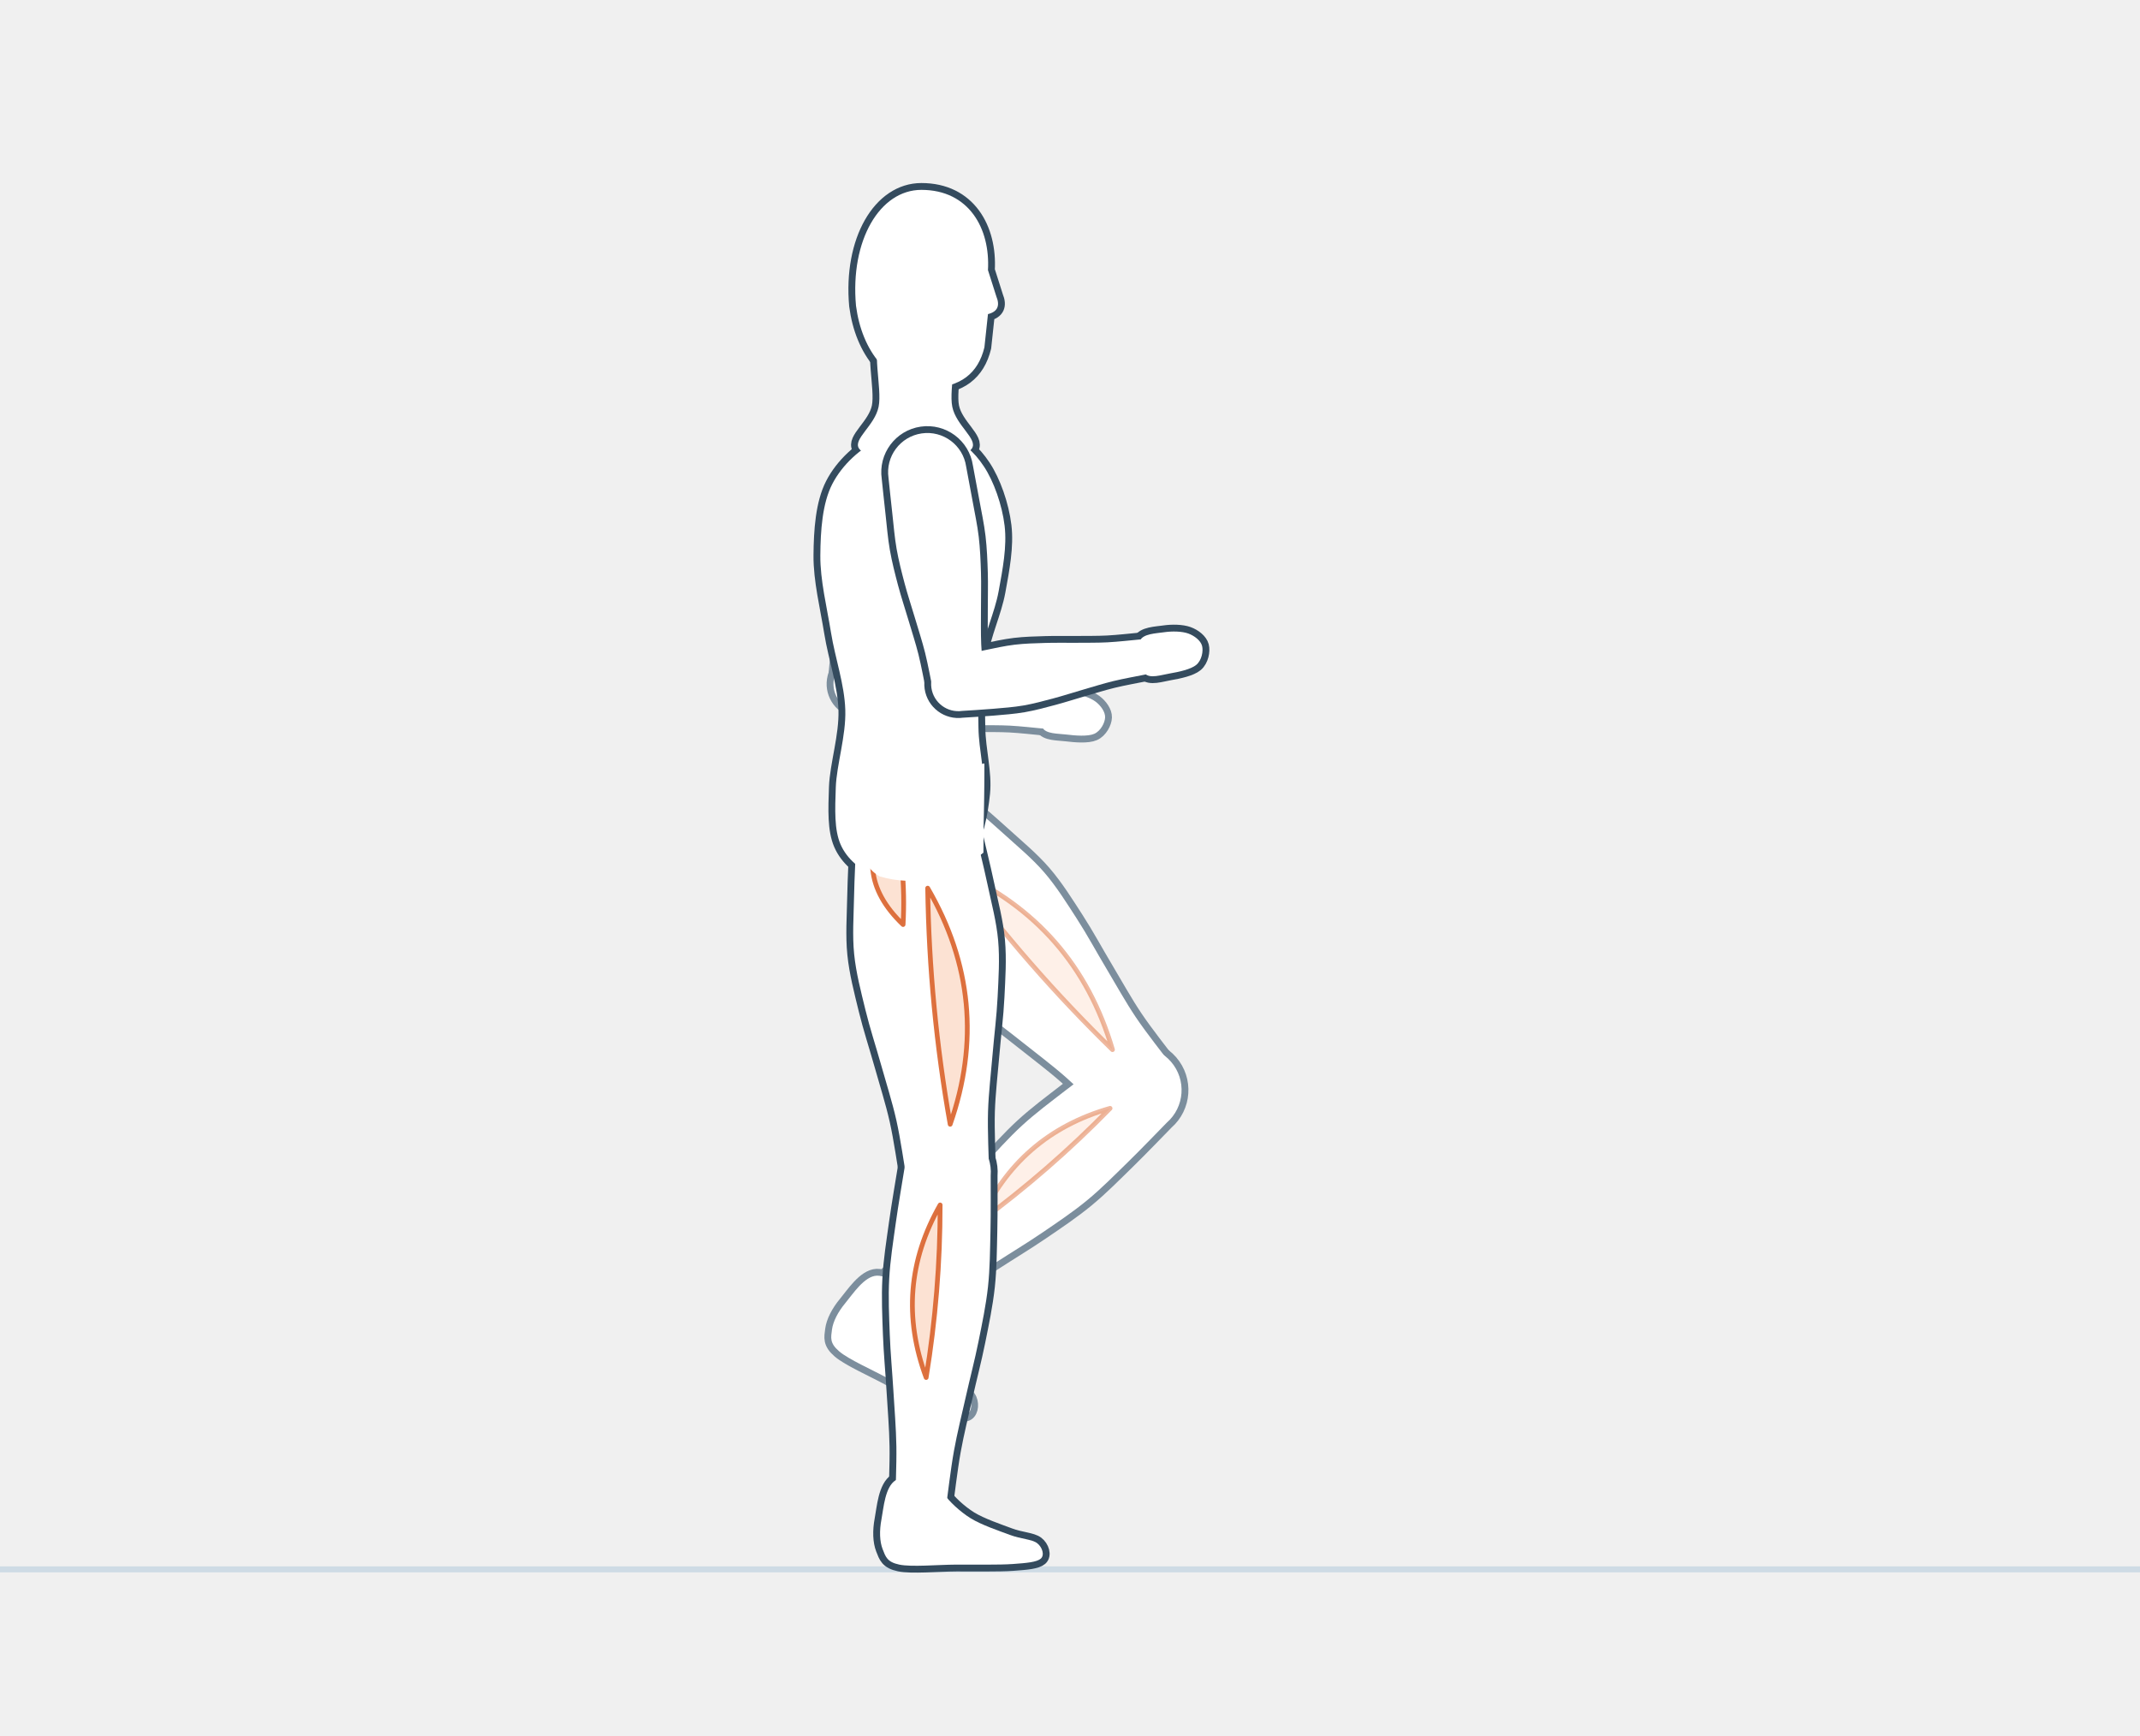
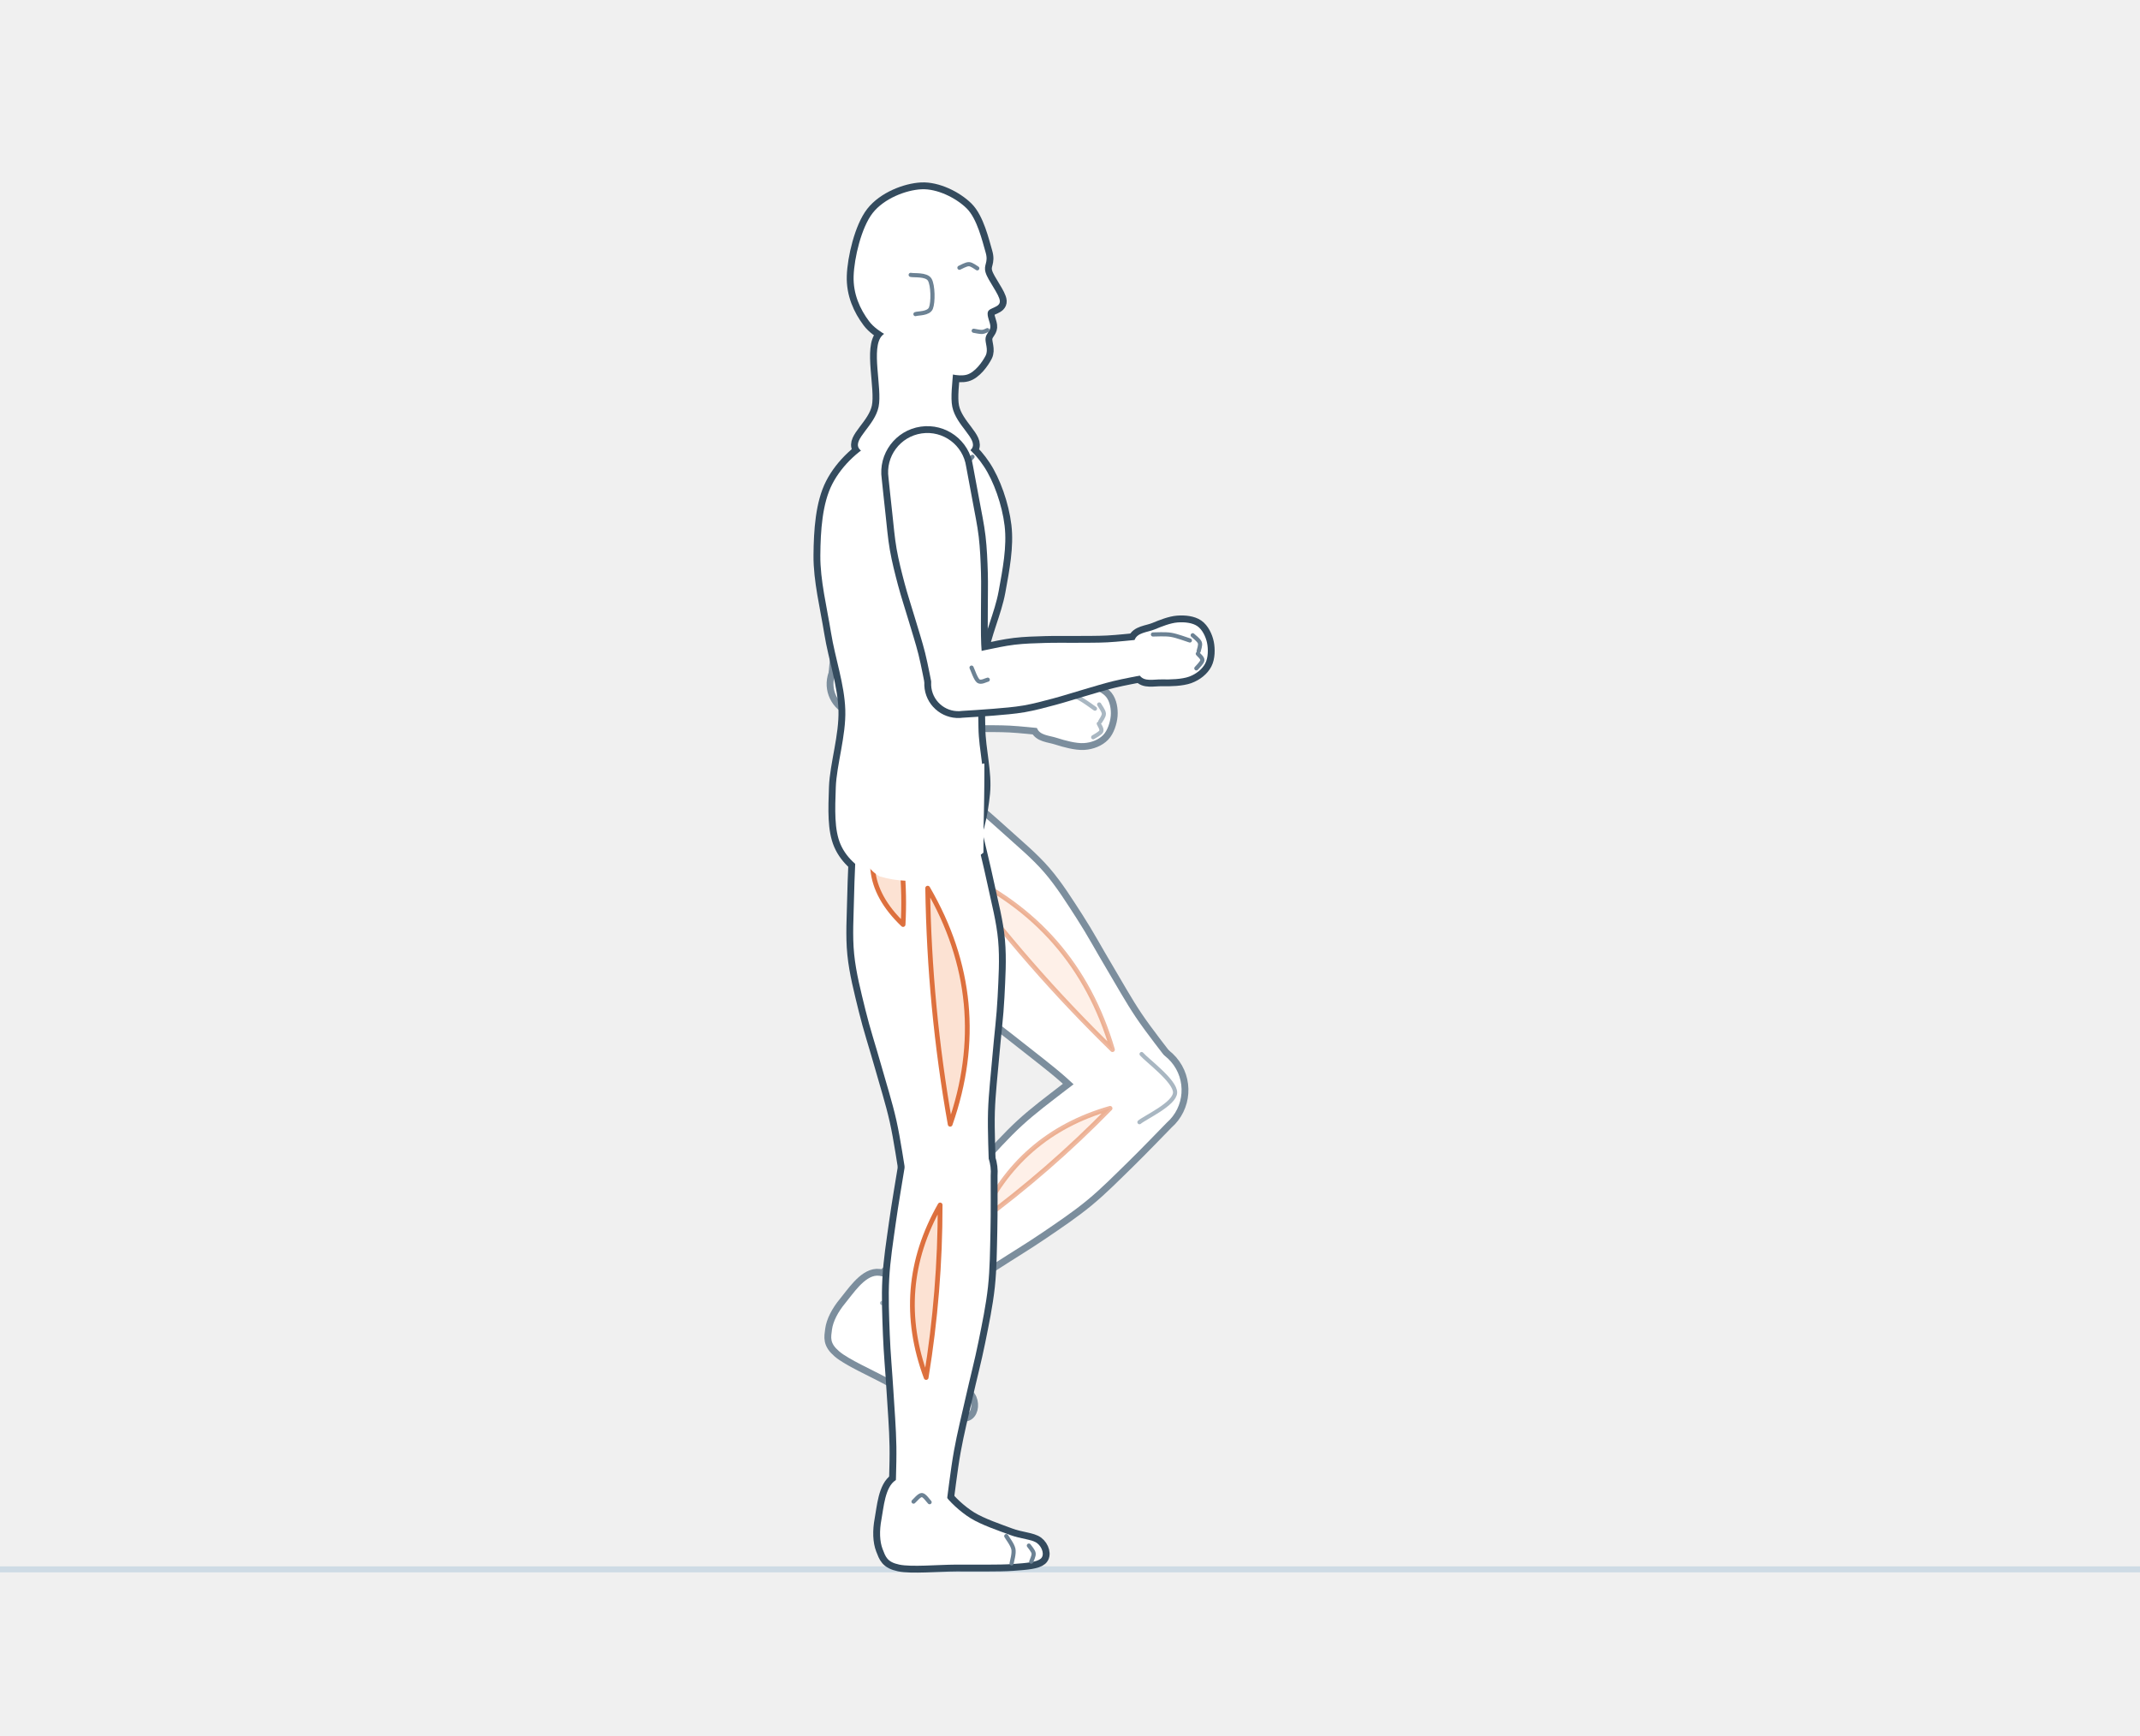
<svg xmlns="http://www.w3.org/2000/svg" viewBox="0 0 360 292">
  <path d="M0 264H360" stroke="#cedbe5" fill="none" />
  <g class="bw-human-athlete bw-human-outline bw-human-natural bw-human-sketch bw-human-side" stroke="#344b5e" stroke-width="1.05" stroke-linecap="round" stroke-linejoin="round">
    <g class="bw-silhouette-ink" stroke-width="2.3">
      <g class="bw-human-arm bw-human-arm-left" fill="#fff" stroke="#7c8e9d">
        <path d="M143.470,78.484C143.286,79.467 142.723,82.417 142.370,84.387C142.017,86.356 141.585,88.314 141.353,90.302C141.120,92.289 141.040,94.298 140.977,96.311C140.914,98.323 140.983,100.354 140.976,102.374C140.968,104.395 141.024,106.424 140.933,108.432C140.843,110.440 140.516,113.424 140.432,114.423A4.400,4.400 0 0 0 144.148,119.414A4.400,4.400 0 0 0 149.139,115.697C149.346,114.717 149.888,111.764 150.376,109.814C150.865,107.865 151.500,105.936 152.072,103.999C152.644,102.061 153.293,100.135 153.809,98.189C154.326,96.243 154.824,94.295 155.171,92.324C155.518,90.354 155.666,88.354 155.892,86.366C156.119,84.378 156.424,81.391 156.530,80.396A6.600,6.600 0 0 0 150.956,72.909A6.600,6.600 0 0 0 143.470,78.484Z" />
        <path d="M144.123,119.588C144.965,119.778 147.487,120.385 149.177,120.732C150.867,121.079 152.551,121.462 154.262,121.668C155.972,121.873 157.707,121.911 159.440,121.965C161.173,122.018 162.920,121.972 164.658,121.989C166.396,122.006 168.141,121.978 169.869,122.066C171.597,122.154 174.165,122.443 175.024,122.518A3.000,3.000 0 0 0 178.427,119.985A3.000,3.000 0 0 0 175.893,116.582C175.049,116.408 172.505,115.948 170.825,115.537C169.144,115.127 167.481,114.599 165.811,114.117C164.141,113.635 162.480,113.091 160.804,112.645C159.129,112.200 157.456,111.739 155.758,111.446C154.061,111.152 152.337,111.037 150.619,110.885C148.900,110.732 146.310,110.591 145.449,110.532A4.576,4.576 0 0 0 140.258,114.397A4.576,4.576 0 0 0 144.123,119.588Z" />
        <g display="none" class="bw-muscle-traces" data-side="left" />
-         <g class="bw-human-hand" transform="translate(178.922,120.057) rotate(8.328)">
-           <path d="M-3.200,-2.800C-2.500,-3.867 -0.367,-3.600 1.000,-3.600C2.367,-3.600 4.000,-3.333 5.000,-2.800C6.000,-2.267 6.900,-1.300 7.000,-0.400C7.100,0.500 6.600,1.967 5.600,2.600C4.600,3.233 2.467,3.367 1.000,3.400C-0.467,3.433 -2.500,3.833 -3.200,2.800C-3.900,1.767 -3.900,-1.733 -3.200,-2.800Z" />
+         <g display="none" class="bw-human-detail" fill="none" stroke="#a9b7c2" stroke-width=".7">
+           <path d="M147.706,113.062C147.780,113.477 147.812,115.099 148.150,115.552C148.488,116.006 149.469,115.746 149.733,115.784" />
+         </g>
+         <g class="bw-human-hand bw-human-hand-fist">
+           <path d="M175.300,116.495C176.070,115.378 177.751,115.860 179.050,115.730C180.349,115.600 181.919,115.459 183.095,115.716C184.270,115.972 185.475,116.485 186.102,117.267C186.728,118.050 186.943,119.345 186.855,120.410C186.766,121.475 186.323,122.892 185.571,123.658C184.818,124.424 183.633,124.924 182.341,125.004C181.049,125.085 179.137,124.569 177.819,124.140C176.500,123.711 174.851,123.706 174.431,122.431C174.011,121.157 174.530,117.612 175.300,116.495Z" />
+           <g display="none" class="bw-human-detail" fill="none" stroke="#a9b7c2" stroke-width=".7">
+             <path d="M178.538,116.463C179.021,116.618 180.491,116.935 181.434,117.393C182.378,117.851 183.739,118.909 184.200,119.212" />
+             <path d="M184.909,118.508C185.041,118.763 185.665,119.562 185.696,120.038C185.728,120.514 185.197,121.144 185.098,121.365" />
+             <path d="M184.842,121.732C184.912,121.944 185.419,122.625 185.262,123.006C185.105,123.388 184.127,123.851 183.900,124.020" />
+           </g>
        </g>
      </g>
    </g>
    <g class="bw-silhouette-fill" stroke="none">
      <g class="bw-human-arm bw-human-arm-left" fill="#fff" stroke="none">
        <path d="M143.470,78.484C143.286,79.467 142.723,82.417 142.370,84.387C142.017,86.356 141.585,88.314 141.353,90.302C141.120,92.289 141.040,94.298 140.977,96.311C140.914,98.323 140.983,100.354 140.976,102.374C140.968,104.395 141.024,106.424 140.933,108.432C140.843,110.440 140.516,113.424 140.432,114.423A4.400,4.400 0 0 0 144.148,119.414A4.400,4.400 0 0 0 149.139,115.697C149.346,114.717 149.888,111.764 150.376,109.814C150.865,107.865 151.500,105.936 152.072,103.999C152.644,102.061 153.293,100.135 153.809,98.189C154.326,96.243 154.824,94.295 155.171,92.324C155.518,90.354 155.666,88.354 155.892,86.366C156.119,84.378 156.424,81.391 156.530,80.396A6.600,6.600 0 0 0 150.956,72.909A6.600,6.600 0 0 0 143.470,78.484Z" />
        <path d="M144.123,119.588C144.965,119.778 147.487,120.385 149.177,120.732C150.867,121.079 152.551,121.462 154.262,121.668C155.972,121.873 157.707,121.911 159.440,121.965C161.173,122.018 162.920,121.972 164.658,121.989C166.396,122.006 168.141,121.978 169.869,122.066C171.597,122.154 174.165,122.443 175.024,122.518A3.000,3.000 0 0 0 178.427,119.985A3.000,3.000 0 0 0 175.893,116.582C175.049,116.408 172.505,115.948 170.825,115.537C169.144,115.127 167.481,114.599 165.811,114.117C164.141,113.635 162.480,113.091 160.804,112.645C159.129,112.200 157.456,111.739 155.758,111.446C154.061,111.152 152.337,111.037 150.619,110.885C148.900,110.732 146.310,110.591 145.449,110.532A4.576,4.576 0 0 0 140.258,114.397A4.576,4.576 0 0 0 144.123,119.588Z" />
        <g class="bw-muscle-traces" data-side="left" />
-         <g class="bw-human-hand" transform="translate(178.922,120.057) rotate(8.328)">
-           <path d="M-3.200,-2.800C-2.500,-3.867 -0.367,-3.600 1.000,-3.600C2.367,-3.600 4.000,-3.333 5.000,-2.800C6.000,-2.267 6.900,-1.300 7.000,-0.400C7.100,0.500 6.600,1.967 5.600,2.600C4.600,3.233 2.467,3.367 1.000,3.400C-0.467,3.433 -2.500,3.833 -3.200,2.800C-3.900,1.767 -3.900,-1.733 -3.200,-2.800Z" />
+         <g class="bw-human-detail" fill="none" stroke="#a9b7c2" stroke-width=".7">
+           <path d="M147.706,113.062C147.780,113.477 147.812,115.099 148.150,115.552C148.488,116.006 149.469,115.746 149.733,115.784" />
+         </g>
+         <g class="bw-human-hand bw-human-hand-fist">
+           <path d="M175.300,116.495C176.070,115.378 177.751,115.860 179.050,115.730C180.349,115.600 181.919,115.459 183.095,115.716C184.270,115.972 185.475,116.485 186.102,117.267C186.728,118.050 186.943,119.345 186.855,120.410C186.766,121.475 186.323,122.892 185.571,123.658C184.818,124.424 183.633,124.924 182.341,125.004C181.049,125.085 179.137,124.569 177.819,124.140C176.500,123.711 174.851,123.706 174.431,122.431C174.011,121.157 174.530,117.612 175.300,116.495Z" />
+           <g class="bw-human-detail" fill="none" stroke="#a9b7c2" stroke-width=".7">
+             <path d="M178.538,116.463C179.021,116.618 180.491,116.935 181.434,117.393C182.378,117.851 183.739,118.909 184.200,119.212" />
+             <path d="M184.909,118.508C185.041,118.763 185.665,119.562 185.696,120.038C185.728,120.514 185.197,121.144 185.098,121.365" />
+             <path d="M184.842,121.732C184.912,121.944 185.419,122.625 185.262,123.006C185.105,123.388 184.127,123.851 183.900,124.020" />
+           </g>
        </g>
      </g>
    </g>
    <g class="bw-silhouette-ink" stroke-width="2.3">
      <g class="bw-human-leg bw-human-leg-left" fill="#fff" stroke="#7c8e9d">
        <path d="M146.468,147.017C147.348,148.350 149.939,152.394 151.750,155.016C153.561,157.639 155.236,160.380 157.333,162.753C159.430,165.126 161.904,167.170 164.332,169.253C166.761,171.337 169.390,173.245 171.903,175.255C174.416,177.265 177.024,179.192 179.410,181.312C181.795,183.433 185.084,186.868 186.218,187.979A7.000,7.000 0 0 0 196.095,188.647A7.000,7.000 0 0 0 196.764,178.770C195.816,177.496 192.855,173.775 191.076,171.125C189.296,168.475 187.738,165.631 186.085,162.871C184.433,160.110 182.896,157.248 181.159,154.561C179.421,151.874 177.729,149.147 175.661,146.749C173.592,144.352 171.102,142.322 168.747,140.174C166.392,138.027 162.735,134.914 161.532,133.862A10.000,10.000 0 0 0 147.423,132.907A10.000,10.000 0 0 0 146.468,147.017Z" />
        <path d="M186.713,177.882C185.461,178.812 181.663,181.556 179.200,183.466C176.737,185.375 174.228,187.230 171.936,189.336C169.645,191.442 167.558,193.783 165.452,196.103C163.347,198.423 161.365,200.885 159.305,203.257C157.245,205.629 155.241,208.066 153.093,210.337C150.945,212.608 147.530,215.792 146.417,216.883A4.300,4.300 0 0 0 145.995,222.950A4.300,4.300 0 0 0 152.061,223.372C153.296,222.421 156.922,219.480 159.469,217.667C162.016,215.854 164.707,214.207 167.342,212.496C169.976,210.785 172.689,209.162 175.278,207.399C177.867,205.635 180.475,203.892 182.878,201.915C185.281,199.938 187.466,197.709 189.698,195.535C191.930,193.360 195.174,189.979 196.269,188.867A7.280,7.280 0 0 0 196.984,178.597A7.280,7.280 0 0 0 186.713,177.882Z" />
        <g display="none" class="bw-muscle-traces" data-side="left">
          <g data-muscle="quadriceps">
            <path d="M160.902,146.520Q180.954,155.496 187.146,176.574Q172.812,162.606 160.902,146.520Z" fill="#f59e6b" fill-opacity="0.16" stroke="#d9622b" stroke-width=".8" stroke-opacity="0.45" />
          </g>
          <g data-muscle="glutes">
            <path d="M148.364,139.307Q148.411,152.131 161.111,153.905Q155.845,145.639 148.364,139.307Z" fill="#f59e6b" fill-opacity="0.16" stroke="#d9622b" stroke-width=".8" stroke-opacity="0.45" />
          </g>
          <g data-muscle="calves">
            <path d="M186.741,186.446Q171.293,190.871 164.770,205.558Q176.536,196.900 186.741,186.446Z" fill="#f59e6b" fill-opacity="0.16" stroke="#d9622b" stroke-width=".8" stroke-opacity="0.45" />
          </g>
        </g>
+         <g display="none" class="bw-human-detail" fill="none" stroke="#a9b7c2" stroke-width=".7">
+           <path d="M192.043,177.317C192.982,178.397 197.737,181.889 197.677,183.799C197.616,185.709 192.681,187.946 191.682,188.775" />
+         </g>
        <g class="bw-human-shoe bw-human-foot" transform="translate(149.239,220.127) rotate(28.982)" fill="#fff">
          <path d="M-4.200,-4.000C-6.000,-2.900 -6.233,0.667 -6.600,2.600C-6.967,4.533 -6.900,6.333 -6.400,7.600C-5.900,8.867 -5.667,9.767 -3.600,10.200C-1.533,10.633 2.817,10.217 6.000,10.200C9.183,10.183 13.133,10.267 15.500,10.100C17.867,9.933 19.517,9.783 20.200,9.200C20.883,8.617 20.467,7.267 19.600,6.600C18.733,5.933 16.867,5.900 15.000,5.200C13.133,4.500 10.233,3.533 8.400,2.400C6.567,1.267 4.700,-0.533 4.000,-1.600C3.300,-2.667 5.567,-3.600 4.200,-4.000C2.833,-4.400 -2.400,-5.100 -4.200,-4.000Z" />
+           <g display="none" class="bw-human-detail" fill="none" stroke="#a9b7c2" stroke-width=".7">
+             <path d="M14.400,5.400C14.600,5.767 15.450,6.833 15.600,7.600C15.750,8.367 15.350,9.600 15.300,10.000" />
+             <path d="M18.200,7.000C18.333,7.217 18.933,7.850 19.000,8.300C19.067,8.750 18.667,9.467 18.600,9.700" />
+             <path d="M-1.200,-0.400C-0.967,-0.583 -0.250,-1.517 0.200,-1.500C0.650,-1.483 1.283,-0.500 1.500,-0.300" />
+           </g>
        </g>
      </g>
    </g>
    <g class="bw-silhouette-fill" stroke="none">
      <g class="bw-human-leg bw-human-leg-left" fill="#fff" stroke="none">
        <path d="M146.468,147.017C147.348,148.350 149.939,152.394 151.750,155.016C153.561,157.639 155.236,160.380 157.333,162.753C159.430,165.126 161.904,167.170 164.332,169.253C166.761,171.337 169.390,173.245 171.903,175.255C174.416,177.265 177.024,179.192 179.410,181.312C181.795,183.433 185.084,186.868 186.218,187.979A7.000,7.000 0 0 0 196.095,188.647A7.000,7.000 0 0 0 196.764,178.770C195.816,177.496 192.855,173.775 191.076,171.125C189.296,168.475 187.738,165.631 186.085,162.871C184.433,160.110 182.896,157.248 181.159,154.561C179.421,151.874 177.729,149.147 175.661,146.749C173.592,144.352 171.102,142.322 168.747,140.174C166.392,138.027 162.735,134.914 161.532,133.862A10.000,10.000 0 0 0 147.423,132.907A10.000,10.000 0 0 0 146.468,147.017Z" />
        <path d="M186.713,177.882C185.461,178.812 181.663,181.556 179.200,183.466C176.737,185.375 174.228,187.230 171.936,189.336C169.645,191.442 167.558,193.783 165.452,196.103C163.347,198.423 161.365,200.885 159.305,203.257C157.245,205.629 155.241,208.066 153.093,210.337C150.945,212.608 147.530,215.792 146.417,216.883A4.300,4.300 0 0 0 145.995,222.950A4.300,4.300 0 0 0 152.061,223.372C153.296,222.421 156.922,219.480 159.469,217.667C162.016,215.854 164.707,214.207 167.342,212.496C169.976,210.785 172.689,209.162 175.278,207.399C177.867,205.635 180.475,203.892 182.878,201.915C185.281,199.938 187.466,197.709 189.698,195.535C191.930,193.360 195.174,189.979 196.269,188.867A7.280,7.280 0 0 0 196.984,178.597A7.280,7.280 0 0 0 186.713,177.882Z" />
        <g class="bw-muscle-traces" data-side="left">
          <g data-muscle="quadriceps">
            <path d="M160.902,146.520Q180.954,155.496 187.146,176.574Q172.812,162.606 160.902,146.520Z" fill="#f59e6b" fill-opacity="0.16" stroke="#d9622b" stroke-width=".8" stroke-opacity="0.45" />
          </g>
          <g data-muscle="glutes">
            <path d="M148.364,139.307Q148.411,152.131 161.111,153.905Q155.845,145.639 148.364,139.307Z" fill="#f59e6b" fill-opacity="0.16" stroke="#d9622b" stroke-width=".8" stroke-opacity="0.45" />
          </g>
          <g data-muscle="calves">
            <path d="M186.741,186.446Q171.293,190.871 164.770,205.558Q176.536,196.900 186.741,186.446Z" fill="#f59e6b" fill-opacity="0.16" stroke="#d9622b" stroke-width=".8" stroke-opacity="0.45" />
          </g>
        </g>
+         <g class="bw-human-detail" fill="none" stroke="#a9b7c2" stroke-width=".7">
+           <path d="M192.043,177.317C192.982,178.397 197.737,181.889 197.677,183.799C197.616,185.709 192.681,187.946 191.682,188.775" />
+         </g>
        <g class="bw-human-shoe bw-human-foot" transform="translate(149.239,220.127) rotate(28.982)" fill="#fff">
          <path d="M-4.200,-4.000C-6.000,-2.900 -6.233,0.667 -6.600,2.600C-6.967,4.533 -6.900,6.333 -6.400,7.600C-5.900,8.867 -5.667,9.767 -3.600,10.200C-1.533,10.633 2.817,10.217 6.000,10.200C9.183,10.183 13.133,10.267 15.500,10.100C17.867,9.933 19.517,9.783 20.200,9.200C20.883,8.617 20.467,7.267 19.600,6.600C18.733,5.933 16.867,5.900 15.000,5.200C13.133,4.500 10.233,3.533 8.400,2.400C6.567,1.267 4.700,-0.533 4.000,-1.600C3.300,-2.667 5.567,-3.600 4.200,-4.000C2.833,-4.400 -2.400,-5.100 -4.200,-4.000Z" />
+           <g class="bw-human-detail" fill="none" stroke="#a9b7c2" stroke-width=".7">
+             <path d="M14.400,5.400C14.600,5.767 15.450,6.833 15.600,7.600C15.750,8.367 15.350,9.600 15.300,10.000" />
+             <path d="M18.200,7.000C18.333,7.217 18.933,7.850 19.000,8.300C19.067,8.750 18.667,9.467 18.600,9.700" />
+             <path d="M-1.200,-0.400C-0.967,-0.583 -0.250,-1.517 0.200,-1.500C0.650,-1.483 1.283,-0.500 1.500,-0.300" />
+           </g>
        </g>
      </g>
    </g>
    <g class="bw-silhouette-ink" stroke-width="2.3">
      <g class="bw-human-torso" transform="translate(154.000,140.440) rotate(0.000)">
        <g transform="translate(0 -67) rotate(0.000) scale(1) translate(0 67)">
          <path d="M-5.600,-84.000C-7.567,-82.000 -5.550,-75.167 -6.200,-72.000C-6.850,-68.833 -10.533,-66.583 -9.500,-65.000C-8.467,-63.417 -3.167,-62.500 0.000,-62.500C3.167,-62.500 8.467,-63.417 9.500,-65.000C10.533,-66.583 6.850,-68.833 6.200,-72.000C5.550,-75.167 7.567,-82.000 5.600,-84.000C3.633,-86.000 -3.633,-86.000 -5.600,-84.000Z" fill="#fff" />
-           <path d="M1,-108.5C9,-108.5 12.6,-102 12.2,-95L13.6,-90.6Q14.6,-88.2 12.2,-87.6L11.6,-82Q10,-75.4 2.6,-75.2C-4.6,-75.6 -9,-81.4 -10,-89C-11,-100 -6,-108.5 1,-108.5Z" fill="#fff" />
+           <path d="M1.000,-108.600C3.633,-108.733 6.800,-107.167 8.600,-105.400C10.400,-103.633 11.267,-99.800 11.800,-98.000C12.333,-96.200 11.400,-95.967 11.800,-94.600C12.200,-93.233 14.133,-90.900 14.200,-89.800C14.267,-88.700 12.467,-88.733 12.200,-88.000C11.933,-87.267 12.667,-86.133 12.600,-85.400C12.533,-84.667 11.933,-84.400 11.800,-83.600C11.667,-82.800 12.333,-81.633 11.800,-80.600C11.267,-79.567 10.000,-77.767 8.600,-77.400C7.200,-77.033 5.067,-77.633 3.400,-78.400C1.733,-79.167 0.467,-80.667 -1.400,-82.000C-3.267,-83.333 -6.300,-84.400 -7.800,-86.400C-9.300,-88.400 -10.500,-90.967 -10.400,-94.000C-10.300,-97.033 -9.100,-102.167 -7.200,-104.600C-5.300,-107.033 -1.633,-108.467 1.000,-108.600Z" fill="#fff" />
+           <g display="none" class="bw-human-detail" fill="none" stroke="#6c8294" stroke-width=".7">
+             <path d="M-0.800,-94.200C-0.267,-94.067 1.833,-94.333 2.400,-93.400C2.967,-92.467 3.000,-89.567 2.600,-88.600C2.200,-87.633 0.433,-87.767 0.000,-87.600" />
+             <path d="M7.400,-95.400C7.667,-95.500 8.500,-96.017 9.000,-96.000C9.500,-95.983 10.167,-95.417 10.400,-95.300" />
+             <path d="M9.800,-84.800C10.033,-84.767 10.817,-84.583 11.200,-84.600C11.583,-84.617 11.950,-84.850 12.100,-84.900" />
+           </g>
        </g>
        <g transform="scale(1.000 1)">
          <path d="M5.000,-67.000C7.917,-66.250 9.833,-64.500 11.500,-62.000C13.167,-59.500 14.583,-55.500 15.000,-52.000C15.417,-48.500 14.667,-44.667 14.000,-41.000C13.333,-37.333 11.567,-33.833 11.000,-30.000C10.433,-26.167 10.533,-21.833 10.600,-18.000C10.667,-14.167 11.750,-10.500 11.400,-7.000C11.050,-3.500 10.233,0.633 8.500,3.000C6.767,5.367 3.583,6.567 1.000,7.200C-1.583,7.833 -4.733,7.733 -7.000,6.800C-9.267,5.867 -11.533,4.067 -12.600,1.600C-13.667,-0.867 -13.533,-4.233 -13.400,-8.000C-13.267,-11.767 -11.667,-16.667 -11.800,-21.000C-11.933,-25.333 -13.500,-29.667 -14.200,-34.000C-14.900,-38.333 -16.033,-42.833 -16.000,-47.000C-15.967,-51.167 -15.667,-55.750 -14.000,-59.000C-12.333,-62.250 -9.167,-65.167 -6.000,-66.500C-2.833,-67.833 2.083,-67.750 5.000,-67.000Z" fill="#fff" />
+           <g display="none" class="bw-human-detail" fill="none" stroke="#6c8294" stroke-width=".7">
+             <path d="M9.600,-63.600C9.233,-63.267 8.367,-62.000 7.400,-61.600C6.433,-61.200 4.400,-61.267 3.800,-61.200" />
+           </g>
          <g display="none" class="bw-muscle-traces bw-torso-muscles" />
        </g>
      </g>
      <g class="bw-human-leg bw-human-leg-right" fill="#fff" stroke="#344b5e">
        <path d="M144.045,141.387C143.982,142.984 143.728,147.780 143.669,150.966C143.609,154.153 143.371,157.357 143.690,160.507C144.009,163.658 144.826,166.761 145.583,169.870C146.339,172.979 147.361,176.063 148.230,179.161C149.098,182.259 150.092,185.345 150.793,188.460C151.494,191.574 152.161,196.282 152.434,197.846A7.000,7.000 0 0 0 160.066,204.151A7.000,7.000 0 0 0 166.371,196.519C166.345,194.931 166.111,190.182 166.211,186.992C166.312,183.801 166.706,180.583 166.974,177.376C167.242,174.170 167.664,170.948 167.820,167.753C167.977,164.557 168.193,161.355 167.912,158.201C167.631,155.047 166.792,151.946 166.132,148.827C165.473,145.709 164.318,141.048 163.955,139.492A10.000,10.000 0 0 0 153.052,130.485A10.000,10.000 0 0 0 144.045,141.387Z" />
        <path d="M152.146,196.595C151.902,198.136 151.104,202.753 150.677,205.840C150.250,208.927 149.753,212.008 149.587,215.115C149.420,218.223 149.564,221.356 149.680,224.487C149.797,227.618 150.100,230.764 150.285,233.900C150.470,237.036 150.741,240.179 150.792,243.305C150.844,246.430 150.627,251.095 150.594,252.653A4.300,4.300 0 0 0 154.533,257.286A4.300,4.300 0 0 0 159.166,253.347C159.384,251.804 159.921,247.166 160.475,244.089C161.029,241.013 161.802,237.954 162.490,234.889C163.178,231.823 163.984,228.767 164.602,225.696C165.221,222.625 165.867,219.556 166.204,216.462C166.540,213.368 166.545,210.247 166.621,207.132C166.697,204.017 166.653,199.331 166.659,197.771A7.280,7.280 0 0 0 159.991,189.927A7.280,7.280 0 0 0 152.146,196.595Z" />
        <g display="none" class="bw-muscle-traces" data-side="right">
          <g data-muscle="quadriceps">
            <path d="M156.059,149.405Q167.109,168.393 159.841,189.125Q156.347,169.418 156.059,149.405Z" fill="#f59e6b" fill-opacity="0.3" stroke="#d9622b" stroke-width=".8" stroke-opacity="0.9" />
          </g>
          <g data-muscle="glutes">
            <path d="M150.084,136.232Q142.640,146.674 151.920,155.525Q152.465,145.739 150.084,136.232Z" fill="#f59e6b" fill-opacity="0.3" stroke="#d9622b" stroke-width=".8" stroke-opacity="0.9" />
          </g>
          <g data-muscle="calves">
            <path d="M158.153,202.700Q150.199,216.663 155.801,231.725Q158.163,217.309 158.153,202.700Z" fill="#f59e6b" fill-opacity="0.3" stroke="#d9622b" stroke-width=".8" stroke-opacity="0.9" />
          </g>
        </g>
        <g class="bw-human-shoe bw-human-foot" transform="translate(154.880,253.000) rotate(0.000)" fill="#fff">
          <path d="M-4.200,-4.000C-6.000,-2.900 -6.233,0.667 -6.600,2.600C-6.967,4.533 -6.900,6.333 -6.400,7.600C-5.900,8.867 -5.667,9.767 -3.600,10.200C-1.533,10.633 2.817,10.217 6.000,10.200C9.183,10.183 13.133,10.267 15.500,10.100C17.867,9.933 19.517,9.783 20.200,9.200C20.883,8.617 20.467,7.267 19.600,6.600C18.733,5.933 16.867,5.900 15.000,5.200C13.133,4.500 10.233,3.533 8.400,2.400C6.567,1.267 4.700,-0.533 4.000,-1.600C3.300,-2.667 5.567,-3.600 4.200,-4.000C2.833,-4.400 -2.400,-5.100 -4.200,-4.000Z" />
+           <g display="none" class="bw-human-detail" fill="none" stroke="#6c8294" stroke-width=".7">
+             <path d="M14.400,5.400C14.600,5.767 15.450,6.833 15.600,7.600C15.750,8.367 15.350,9.600 15.300,10.000" />
+             <path d="M18.200,7.000C18.333,7.217 18.933,7.850 19.000,8.300C19.067,8.750 18.667,9.467 18.600,9.700" />
+             <path d="M-1.200,-0.400C-0.967,-0.583 -0.250,-1.517 0.200,-1.500C0.650,-1.483 1.283,-0.500 1.500,-0.300" />
+           </g>
        </g>
      </g>
      <g transform="translate(154.000,140.440) rotate(0.000)" fill="#fff" stroke="none">
        <path d="M-12,-12Q0,-9 11.6,-12L11.4,3Q3,9.6 -6,7Q-11.4,4 -12,-12Z" />
      </g>
    </g>
    <g class="bw-silhouette-fill" stroke="none">
      <g class="bw-human-torso" transform="translate(154.000,140.440) rotate(0.000)">
        <g transform="translate(0 -67) rotate(0.000) scale(1) translate(0 67)">
          <path d="M-5.600,-84.000C-7.567,-82.000 -5.550,-75.167 -6.200,-72.000C-6.850,-68.833 -10.533,-66.583 -9.500,-65.000C-8.467,-63.417 -3.167,-62.500 0.000,-62.500C3.167,-62.500 8.467,-63.417 9.500,-65.000C10.533,-66.583 6.850,-68.833 6.200,-72.000C5.550,-75.167 7.567,-82.000 5.600,-84.000C3.633,-86.000 -3.633,-86.000 -5.600,-84.000Z" fill="#fff" />
-           <path d="M1,-108.5C9,-108.5 12.6,-102 12.2,-95L13.6,-90.6Q14.6,-88.2 12.2,-87.6L11.6,-82Q10,-75.4 2.6,-75.2C-4.6,-75.6 -9,-81.4 -10,-89C-11,-100 -6,-108.5 1,-108.5Z" fill="#fff" />
+           <path d="M1.000,-108.600C3.633,-108.733 6.800,-107.167 8.600,-105.400C10.400,-103.633 11.267,-99.800 11.800,-98.000C12.333,-96.200 11.400,-95.967 11.800,-94.600C12.200,-93.233 14.133,-90.900 14.200,-89.800C14.267,-88.700 12.467,-88.733 12.200,-88.000C11.933,-87.267 12.667,-86.133 12.600,-85.400C12.533,-84.667 11.933,-84.400 11.800,-83.600C11.667,-82.800 12.333,-81.633 11.800,-80.600C11.267,-79.567 10.000,-77.767 8.600,-77.400C7.200,-77.033 5.067,-77.633 3.400,-78.400C1.733,-79.167 0.467,-80.667 -1.400,-82.000C-3.267,-83.333 -6.300,-84.400 -7.800,-86.400C-9.300,-88.400 -10.500,-90.967 -10.400,-94.000C-10.300,-97.033 -9.100,-102.167 -7.200,-104.600C-5.300,-107.033 -1.633,-108.467 1.000,-108.600Z" fill="#fff" />
+           <g class="bw-human-detail" fill="none" stroke="#6c8294" stroke-width=".7">
+             <path d="M-0.800,-94.200C-0.267,-94.067 1.833,-94.333 2.400,-93.400C2.967,-92.467 3.000,-89.567 2.600,-88.600C2.200,-87.633 0.433,-87.767 0.000,-87.600" />
+             <path d="M7.400,-95.400C7.667,-95.500 8.500,-96.017 9.000,-96.000C9.500,-95.983 10.167,-95.417 10.400,-95.300" />
+             <path d="M9.800,-84.800C10.033,-84.767 10.817,-84.583 11.200,-84.600C11.583,-84.617 11.950,-84.850 12.100,-84.900" />
+           </g>
        </g>
        <g transform="scale(1.000 1)">
          <path d="M5.000,-67.000C7.917,-66.250 9.833,-64.500 11.500,-62.000C13.167,-59.500 14.583,-55.500 15.000,-52.000C15.417,-48.500 14.667,-44.667 14.000,-41.000C13.333,-37.333 11.567,-33.833 11.000,-30.000C10.433,-26.167 10.533,-21.833 10.600,-18.000C10.667,-14.167 11.750,-10.500 11.400,-7.000C11.050,-3.500 10.233,0.633 8.500,3.000C6.767,5.367 3.583,6.567 1.000,7.200C-1.583,7.833 -4.733,7.733 -7.000,6.800C-9.267,5.867 -11.533,4.067 -12.600,1.600C-13.667,-0.867 -13.533,-4.233 -13.400,-8.000C-13.267,-11.767 -11.667,-16.667 -11.800,-21.000C-11.933,-25.333 -13.500,-29.667 -14.200,-34.000C-14.900,-38.333 -16.033,-42.833 -16.000,-47.000C-15.967,-51.167 -15.667,-55.750 -14.000,-59.000C-12.333,-62.250 -9.167,-65.167 -6.000,-66.500C-2.833,-67.833 2.083,-67.750 5.000,-67.000Z" fill="#fff" />
+           <g class="bw-human-detail" fill="none" stroke="#6c8294" stroke-width=".7">
+             <path d="M9.600,-63.600C9.233,-63.267 8.367,-62.000 7.400,-61.600C6.433,-61.200 4.400,-61.267 3.800,-61.200" />
+           </g>
          <g class="bw-muscle-traces bw-torso-muscles" />
        </g>
      </g>
      <g class="bw-human-leg bw-human-leg-right" fill="#fff" stroke="none">
        <path d="M144.045,141.387C143.982,142.984 143.728,147.780 143.669,150.966C143.609,154.153 143.371,157.357 143.690,160.507C144.009,163.658 144.826,166.761 145.583,169.870C146.339,172.979 147.361,176.063 148.230,179.161C149.098,182.259 150.092,185.345 150.793,188.460C151.494,191.574 152.161,196.282 152.434,197.846A7.000,7.000 0 0 0 160.066,204.151A7.000,7.000 0 0 0 166.371,196.519C166.345,194.931 166.111,190.182 166.211,186.992C166.312,183.801 166.706,180.583 166.974,177.376C167.242,174.170 167.664,170.948 167.820,167.753C167.977,164.557 168.193,161.355 167.912,158.201C167.631,155.047 166.792,151.946 166.132,148.827C165.473,145.709 164.318,141.048 163.955,139.492A10.000,10.000 0 0 0 153.052,130.485A10.000,10.000 0 0 0 144.045,141.387Z" />
        <path d="M152.146,196.595C151.902,198.136 151.104,202.753 150.677,205.840C150.250,208.927 149.753,212.008 149.587,215.115C149.420,218.223 149.564,221.356 149.680,224.487C149.797,227.618 150.100,230.764 150.285,233.900C150.470,237.036 150.741,240.179 150.792,243.305C150.844,246.430 150.627,251.095 150.594,252.653A4.300,4.300 0 0 0 154.533,257.286A4.300,4.300 0 0 0 159.166,253.347C159.384,251.804 159.921,247.166 160.475,244.089C161.029,241.013 161.802,237.954 162.490,234.889C163.178,231.823 163.984,228.767 164.602,225.696C165.221,222.625 165.867,219.556 166.204,216.462C166.540,213.368 166.545,210.247 166.621,207.132C166.697,204.017 166.653,199.331 166.659,197.771A7.280,7.280 0 0 0 159.991,189.927A7.280,7.280 0 0 0 152.146,196.595Z" />
        <g class="bw-muscle-traces" data-side="right">
          <g data-muscle="quadriceps">
            <path d="M156.059,149.405Q167.109,168.393 159.841,189.125Q156.347,169.418 156.059,149.405Z" fill="#f59e6b" fill-opacity="0.3" stroke="#d9622b" stroke-width=".8" stroke-opacity="0.9" />
          </g>
          <g data-muscle="glutes">
            <path d="M150.084,136.232Q142.640,146.674 151.920,155.525Q152.465,145.739 150.084,136.232Z" fill="#f59e6b" fill-opacity="0.3" stroke="#d9622b" stroke-width=".8" stroke-opacity="0.9" />
          </g>
          <g data-muscle="calves">
            <path d="M158.153,202.700Q150.199,216.663 155.801,231.725Q158.163,217.309 158.153,202.700Z" fill="#f59e6b" fill-opacity="0.3" stroke="#d9622b" stroke-width=".8" stroke-opacity="0.9" />
          </g>
        </g>
        <g class="bw-human-shoe bw-human-foot" transform="translate(154.880,253.000) rotate(0.000)" fill="#fff">
          <path d="M-4.200,-4.000C-6.000,-2.900 -6.233,0.667 -6.600,2.600C-6.967,4.533 -6.900,6.333 -6.400,7.600C-5.900,8.867 -5.667,9.767 -3.600,10.200C-1.533,10.633 2.817,10.217 6.000,10.200C9.183,10.183 13.133,10.267 15.500,10.100C17.867,9.933 19.517,9.783 20.200,9.200C20.883,8.617 20.467,7.267 19.600,6.600C18.733,5.933 16.867,5.900 15.000,5.200C13.133,4.500 10.233,3.533 8.400,2.400C6.567,1.267 4.700,-0.533 4.000,-1.600C3.300,-2.667 5.567,-3.600 4.200,-4.000C2.833,-4.400 -2.400,-5.100 -4.200,-4.000Z" />
+           <g class="bw-human-detail" fill="none" stroke="#6c8294" stroke-width=".7">
+             <path d="M14.400,5.400C14.600,5.767 15.450,6.833 15.600,7.600C15.750,8.367 15.350,9.600 15.300,10.000" />
+             <path d="M18.200,7.000C18.333,7.217 18.933,7.850 19.000,8.300C19.067,8.750 18.667,9.467 18.600,9.700" />
+             <path d="M-1.200,-0.400C-0.967,-0.583 -0.250,-1.517 0.200,-1.500C0.650,-1.483 1.283,-0.500 1.500,-0.300" />
+           </g>
        </g>
      </g>
      <g transform="translate(154.000,140.440) rotate(0.000)" fill="#fff" stroke="none">
        <path d="M-12,-12Q0,-9 11.6,-12L11.4,3Q3,9.6 -6,7Q-11.4,4 -12,-12Z" />
      </g>
    </g>
    <g class="bw-silhouette-ink" stroke-width="2.3">
      <g class="bw-human-arm bw-human-arm-right" fill="#fff" stroke="#344b5e">
        <path d="M149.470,80.396C149.576,81.391 149.881,84.378 150.108,86.366C150.334,88.354 150.482,90.354 150.829,92.324C151.176,94.295 151.674,96.243 152.191,98.189C152.707,100.135 153.356,102.061 153.928,103.999C154.500,105.936 155.135,107.865 155.624,109.814C156.112,111.764 156.654,114.717 156.861,115.697A4.400,4.400 0 0 0 161.852,119.414A4.400,4.400 0 0 0 165.568,114.423C165.484,113.424 165.157,110.440 165.067,108.432C164.976,106.424 165.032,104.395 165.024,102.374C165.017,100.354 165.086,98.323 165.023,96.311C164.960,94.298 164.880,92.289 164.647,90.302C164.415,88.314 163.983,86.356 163.630,84.387C163.277,82.417 162.714,79.467 162.530,78.484A6.600,6.600 0 0 0 155.044,72.909A6.600,6.600 0 0 0 149.470,80.396Z" />
        <path d="M161.877,119.588C162.739,119.529 165.329,119.387 167.047,119.235C168.765,119.083 170.489,118.968 172.187,118.674C173.884,118.381 175.558,117.920 177.233,117.475C178.908,117.029 180.569,116.485 182.239,116.003C183.909,115.521 185.573,114.993 187.253,114.583C188.933,114.172 191.477,113.712 192.322,113.538A3.000,3.000 0 0 0 194.856,110.135A3.000,3.000 0 0 0 191.453,107.602C190.594,107.677 188.025,107.966 186.297,108.054C184.570,108.142 182.825,108.114 181.087,108.131C179.349,108.147 177.601,108.102 175.869,108.155C174.136,108.209 172.401,108.247 170.690,108.452C168.980,108.658 167.296,109.041 165.606,109.388C163.916,109.735 161.394,110.341 160.551,110.532A4.576,4.576 0 0 0 156.686,115.723A4.576,4.576 0 0 0 161.877,119.588Z" />
        <g display="none" class="bw-muscle-traces" data-side="right" />
-         <g class="bw-human-hand" transform="translate(195.350,110.063) rotate(-8.328)">
-           <path d="M-3.200,-2.800C-2.500,-3.867 -0.367,-3.600 1.000,-3.600C2.367,-3.600 4.000,-3.333 5.000,-2.800C6.000,-2.267 6.900,-1.300 7.000,-0.400C7.100,0.500 6.600,1.967 5.600,2.600C4.600,3.233 2.467,3.367 1.000,3.400C-0.467,3.433 -2.500,3.833 -3.200,2.800C-3.900,1.767 -3.900,-1.733 -3.200,-2.800Z" />
+         <g display="none" class="bw-human-detail" fill="none" stroke="#6c8294" stroke-width=".7">
+           <path d="M163.439,112.309C163.629,112.685 164.125,114.230 164.578,114.567C165.032,114.905 165.898,114.374 166.162,114.336" />
+         </g>
+         <g class="bw-human-hand bw-human-hand-fist">
+           <path d="M190.859,107.688C191.277,106.398 193.025,106.378 194.233,105.881C195.440,105.384 196.904,104.799 198.104,104.708C199.303,104.616 200.605,104.763 201.429,105.333C202.254,105.903 202.831,107.081 203.051,108.127C203.272,109.173 203.253,110.658 202.752,111.607C202.251,112.556 201.259,113.375 200.045,113.823C198.830,114.270 196.850,114.324 195.464,114.291C194.078,114.258 192.496,114.726 191.728,113.625C190.961,112.525 190.442,108.979 190.859,107.688Z" />
+           <g display="none" class="bw-human-detail" fill="none" stroke="#6c8294" stroke-width=".7">
+             <path d="M193.953,106.730C194.460,106.740 195.958,106.622 196.994,106.790C198.029,106.959 199.636,107.583 200.165,107.741" />
+             <path d="M200.643,106.863C200.841,107.069 201.668,107.656 201.835,108.103C202.001,108.550 201.674,109.306 201.642,109.546" />
+             <path d="M201.502,109.971C201.630,110.154 202.310,110.661 202.269,111.071C202.228,111.482 201.425,112.206 201.256,112.433" />
+           </g>
        </g>
      </g>
    </g>
    <g class="bw-silhouette-fill" stroke="none">
      <g class="bw-human-arm bw-human-arm-right" fill="#fff" stroke="none">
        <path d="M149.470,80.396C149.576,81.391 149.881,84.378 150.108,86.366C150.334,88.354 150.482,90.354 150.829,92.324C151.176,94.295 151.674,96.243 152.191,98.189C152.707,100.135 153.356,102.061 153.928,103.999C154.500,105.936 155.135,107.865 155.624,109.814C156.112,111.764 156.654,114.717 156.861,115.697A4.400,4.400 0 0 0 161.852,119.414A4.400,4.400 0 0 0 165.568,114.423C165.484,113.424 165.157,110.440 165.067,108.432C164.976,106.424 165.032,104.395 165.024,102.374C165.017,100.354 165.086,98.323 165.023,96.311C164.960,94.298 164.880,92.289 164.647,90.302C164.415,88.314 163.983,86.356 163.630,84.387C163.277,82.417 162.714,79.467 162.530,78.484A6.600,6.600 0 0 0 155.044,72.909A6.600,6.600 0 0 0 149.470,80.396Z" />
        <path d="M161.877,119.588C162.739,119.529 165.329,119.387 167.047,119.235C168.765,119.083 170.489,118.968 172.187,118.674C173.884,118.381 175.558,117.920 177.233,117.475C178.908,117.029 180.569,116.485 182.239,116.003C183.909,115.521 185.573,114.993 187.253,114.583C188.933,114.172 191.477,113.712 192.322,113.538A3.000,3.000 0 0 0 194.856,110.135A3.000,3.000 0 0 0 191.453,107.602C190.594,107.677 188.025,107.966 186.297,108.054C184.570,108.142 182.825,108.114 181.087,108.131C179.349,108.147 177.601,108.102 175.869,108.155C174.136,108.209 172.401,108.247 170.690,108.452C168.980,108.658 167.296,109.041 165.606,109.388C163.916,109.735 161.394,110.341 160.551,110.532A4.576,4.576 0 0 0 156.686,115.723A4.576,4.576 0 0 0 161.877,119.588Z" />
        <g class="bw-muscle-traces" data-side="right" />
-         <g class="bw-human-hand" transform="translate(195.350,110.063) rotate(-8.328)">
-           <path d="M-3.200,-2.800C-2.500,-3.867 -0.367,-3.600 1.000,-3.600C2.367,-3.600 4.000,-3.333 5.000,-2.800C6.000,-2.267 6.900,-1.300 7.000,-0.400C7.100,0.500 6.600,1.967 5.600,2.600C4.600,3.233 2.467,3.367 1.000,3.400C-0.467,3.433 -2.500,3.833 -3.200,2.800C-3.900,1.767 -3.900,-1.733 -3.200,-2.800Z" />
+         <g class="bw-human-detail" fill="none" stroke="#6c8294" stroke-width=".7">
+           <path d="M163.439,112.309C163.629,112.685 164.125,114.230 164.578,114.567C165.032,114.905 165.898,114.374 166.162,114.336" />
+         </g>
+         <g class="bw-human-hand bw-human-hand-fist">
+           <path d="M190.859,107.688C191.277,106.398 193.025,106.378 194.233,105.881C195.440,105.384 196.904,104.799 198.104,104.708C199.303,104.616 200.605,104.763 201.429,105.333C202.254,105.903 202.831,107.081 203.051,108.127C203.272,109.173 203.253,110.658 202.752,111.607C202.251,112.556 201.259,113.375 200.045,113.823C198.830,114.270 196.850,114.324 195.464,114.291C194.078,114.258 192.496,114.726 191.728,113.625C190.961,112.525 190.442,108.979 190.859,107.688Z" />
+           <g class="bw-human-detail" fill="none" stroke="#6c8294" stroke-width=".7">
+             <path d="M193.953,106.730C194.460,106.740 195.958,106.622 196.994,106.790C198.029,106.959 199.636,107.583 200.165,107.741" />
+             <path d="M200.643,106.863C200.841,107.069 201.668,107.656 201.835,108.103C202.001,108.550 201.674,109.306 201.642,109.546" />
+             <path d="M201.502,109.971C201.630,110.154 202.310,110.661 202.269,111.071C202.228,111.482 201.425,112.206 201.256,112.433" />
+           </g>
        </g>
      </g>
    </g>
  </g>
</svg>
